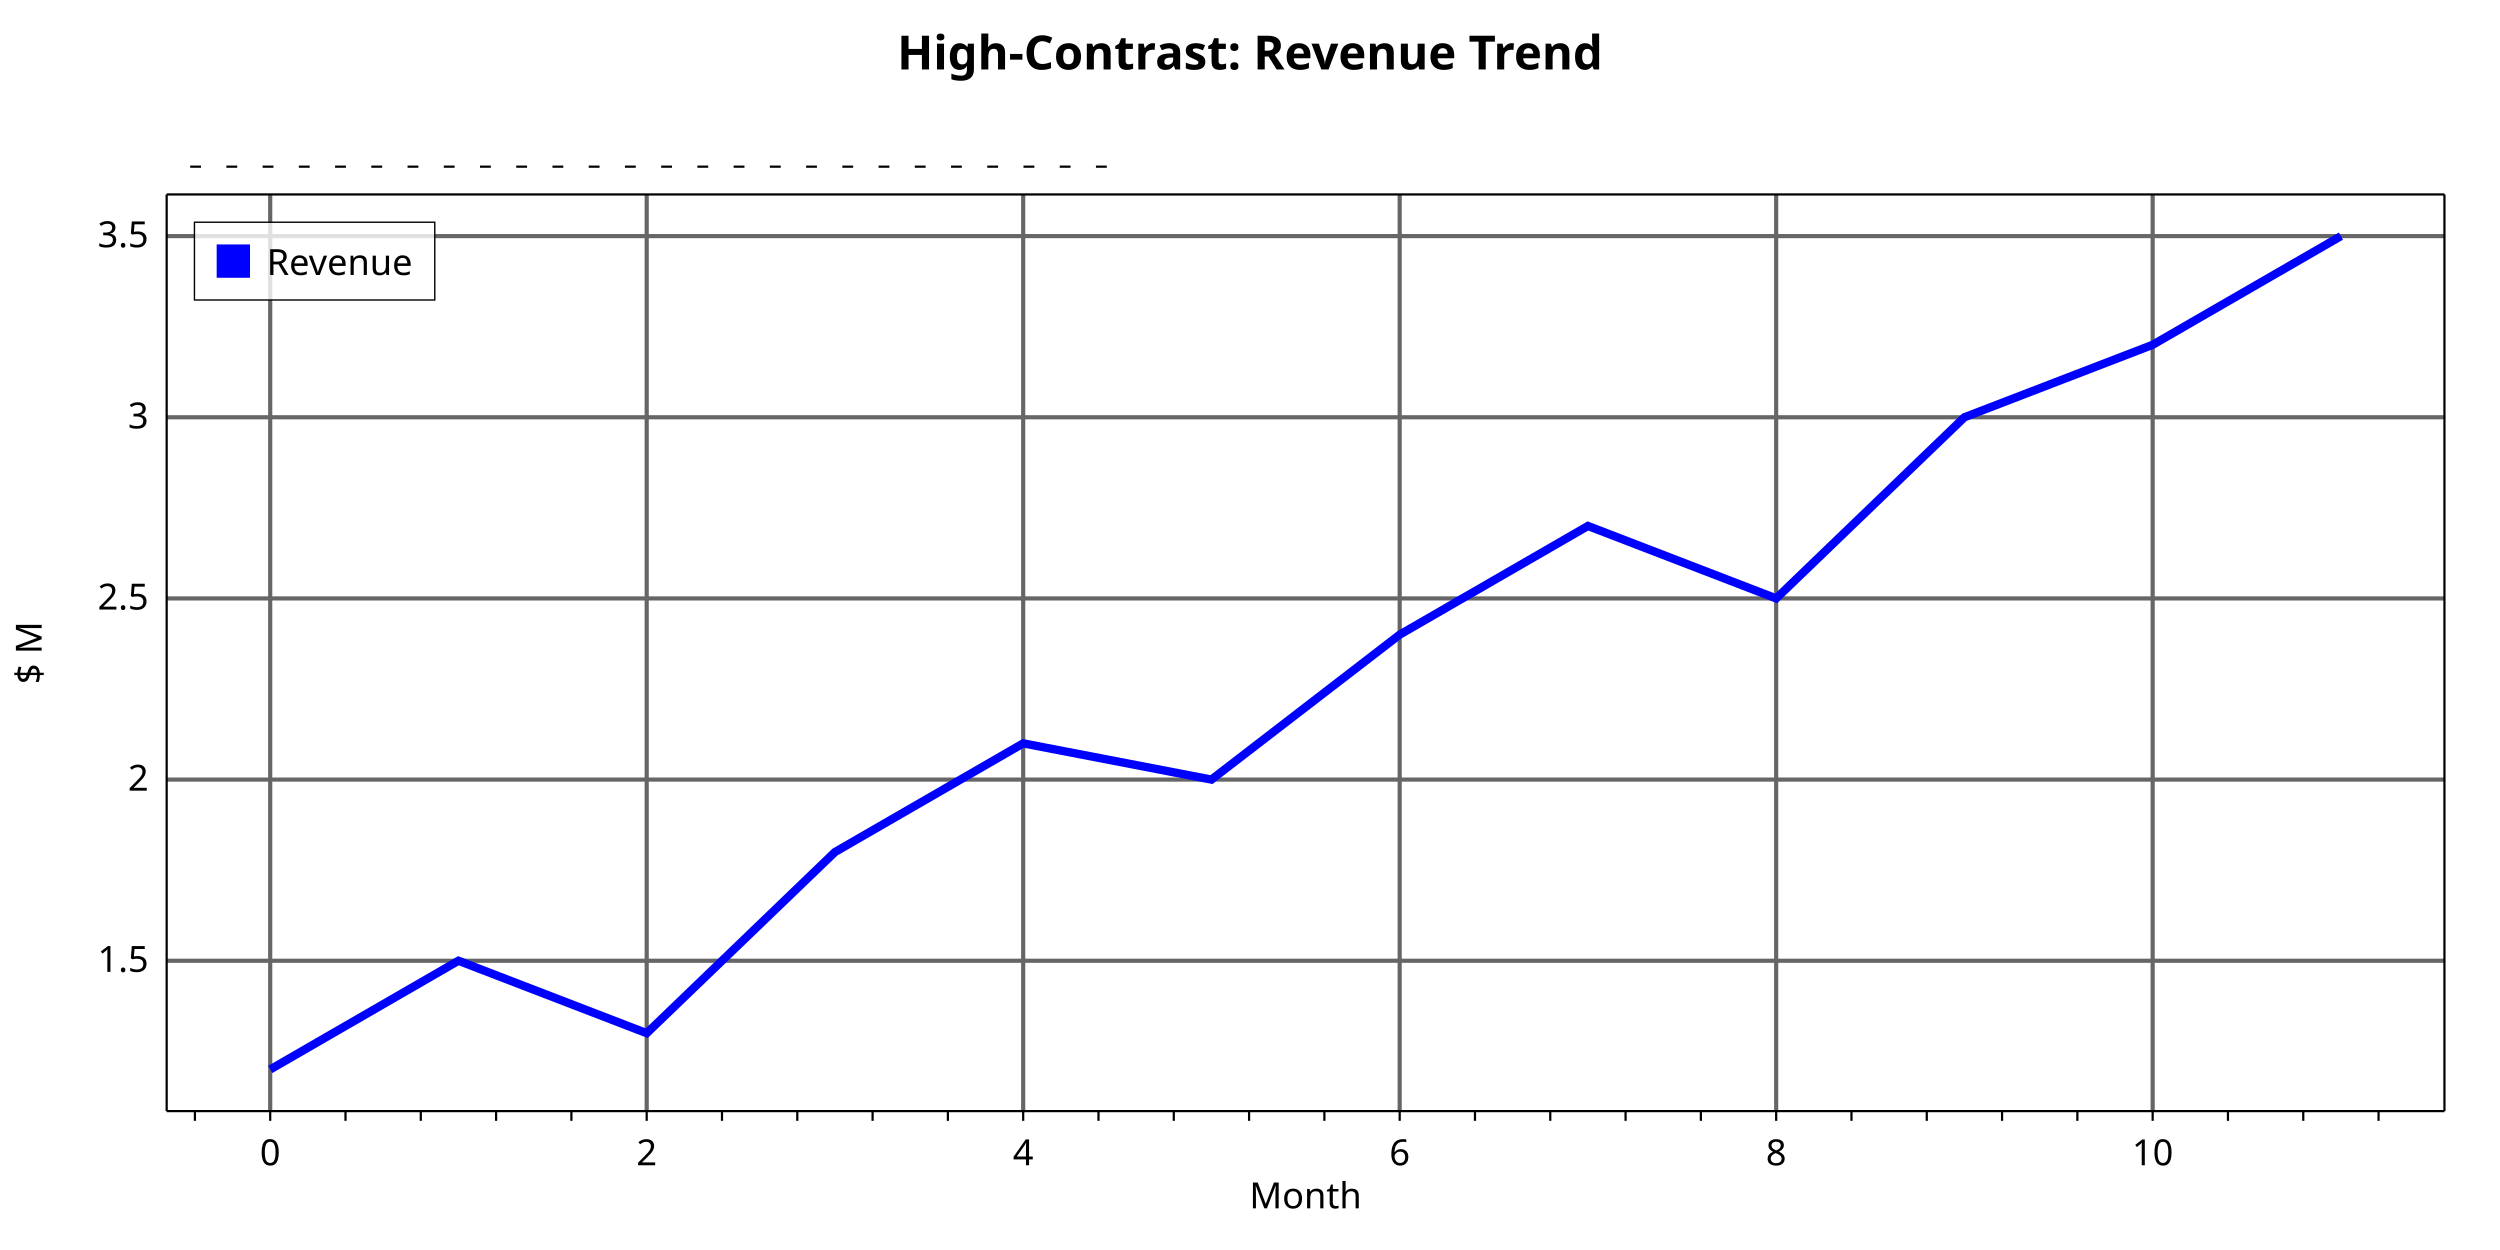
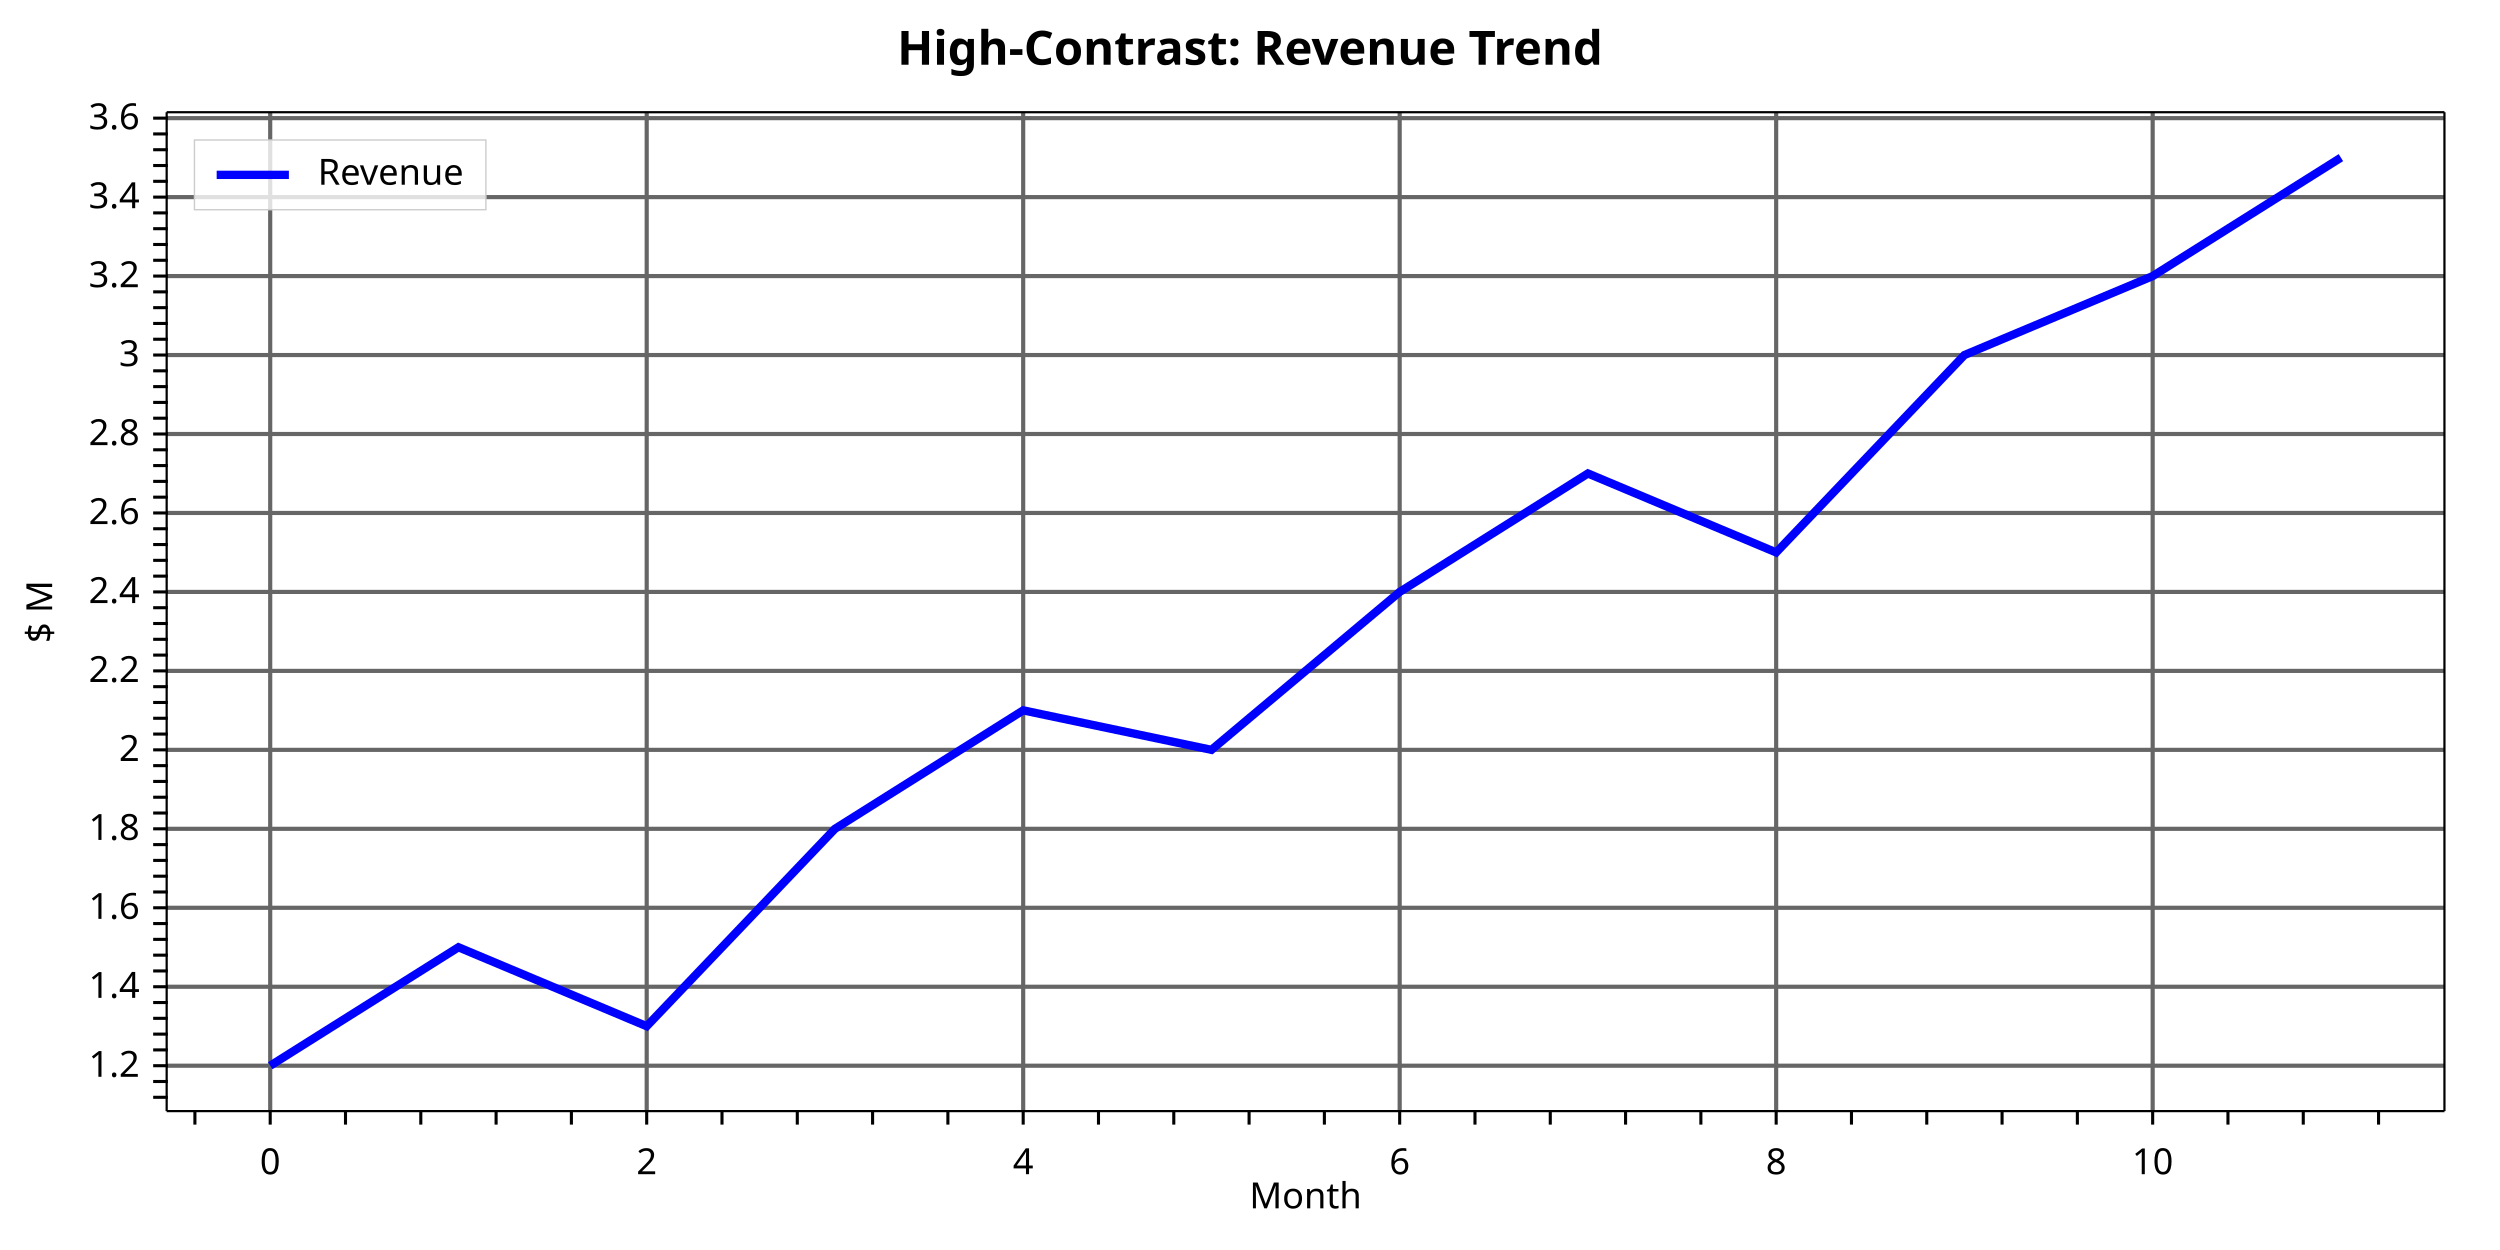
<svg xmlns="http://www.w3.org/2000/svg" viewBox="0 0 900 450" width="900" height="450" role="img" aria-labelledby="chart-title">
  <rect x="0" y="0" width="900" height="450" fill="#FFFFFF" />
-   <text x="450" y="25" font-family="sans-serif" font-size="17" text-anchor="middle" font-weight="bold" fill="#000000">High-Contrast: Revenue Trend</text>
-   <rect x="60" y="70" width="820" height="330" fill="#FFFFFF" />
-   <line x1="97.273" y1="70" x2="97.273" y2="400" stroke="#666666" stroke-width="1.5" />
-   <line x1="232.81" y1="70" x2="232.81" y2="400" stroke="#666666" stroke-width="1.5" />
-   <line x1="368.347" y1="70" x2="368.347" y2="400" stroke="#666666" stroke-width="1.5" />
-   <line x1="503.884" y1="70" x2="503.884" y2="400" stroke="#666666" stroke-width="1.5" />
-   <line x1="639.421" y1="70" x2="639.421" y2="400" stroke="#666666" stroke-width="1.5" />
-   <line x1="774.959" y1="70" x2="774.959" y2="400" stroke="#666666" stroke-width="1.5" />
-   <line x1="60" y1="345.87" x2="880" y2="345.87" stroke="#666666" stroke-width="1.5" />
-   <line x1="60" y1="280.652" x2="880" y2="280.652" stroke="#666666" stroke-width="1.5" />
-   <line x1="60" y1="215.435" x2="880" y2="215.435" stroke="#666666" stroke-width="1.5" />
-   <line x1="60" y1="150.217" x2="880" y2="150.217" stroke="#666666" stroke-width="1.5" />
-   <line x1="60" y1="85" x2="880" y2="85" stroke="#666666" stroke-width="1.5" />
-   <line x1="97.273" y1="399.6" x2="97.273" y2="403.5" stroke="#000000" stroke-width="0.8" />
-   <text x="97.273" y="419.5" font-family="sans-serif" font-size="13" text-anchor="middle" fill="#000000">0</text>
-   <line x1="232.81" y1="399.6" x2="232.81" y2="403.5" stroke="#000000" stroke-width="0.8" />
-   <text x="232.81" y="419.5" font-family="sans-serif" font-size="13" text-anchor="middle" fill="#000000">2</text>
-   <line x1="368.347" y1="399.6" x2="368.347" y2="403.5" stroke="#000000" stroke-width="0.8" />
-   <text x="368.347" y="419.5" font-family="sans-serif" font-size="13" text-anchor="middle" fill="#000000">4</text>
-   <line x1="503.884" y1="399.6" x2="503.884" y2="403.5" stroke="#000000" stroke-width="0.8" />
-   <text x="503.884" y="419.5" font-family="sans-serif" font-size="13" text-anchor="middle" fill="#000000">6</text>
-   <line x1="639.421" y1="399.6" x2="639.421" y2="403.5" stroke="#000000" stroke-width="0.8" />
-   <text x="639.421" y="419.5" font-family="sans-serif" font-size="13" text-anchor="middle" fill="#000000">8</text>
-   <line x1="774.959" y1="399.6" x2="774.959" y2="403.5" stroke="#000000" stroke-width="0.8" />
-   <text x="774.959" y="419.5" font-family="sans-serif" font-size="13" text-anchor="middle" fill="#000000">10</text>
-   <line x1="70.165" y1="399.6" x2="70.165" y2="403.5" stroke="#000000" stroke-width="0.8" />
-   <line x1="124.38" y1="399.6" x2="124.38" y2="403.5" stroke="#000000" stroke-width="0.8" />
-   <line x1="151.488" y1="399.6" x2="151.488" y2="403.5" stroke="#000000" stroke-width="0.8" />
-   <line x1="178.595" y1="399.6" x2="178.595" y2="403.5" stroke="#000000" stroke-width="0.8" />
-   <line x1="205.702" y1="399.6" x2="205.702" y2="403.5" stroke="#000000" stroke-width="0.8" />
-   <line x1="259.917" y1="399.6" x2="259.917" y2="403.5" stroke="#000000" stroke-width="0.8" />
-   <line x1="287.025" y1="399.6" x2="287.025" y2="403.5" stroke="#000000" stroke-width="0.8" />
-   <line x1="314.132" y1="399.6" x2="314.132" y2="403.5" stroke="#000000" stroke-width="0.8" />
-   <line x1="341.24" y1="399.6" x2="341.24" y2="403.5" stroke="#000000" stroke-width="0.8" />
-   <line x1="395.455" y1="399.6" x2="395.455" y2="403.5" stroke="#000000" stroke-width="0.8" />
-   <line x1="422.562" y1="399.6" x2="422.562" y2="403.5" stroke="#000000" stroke-width="0.8" />
-   <line x1="449.669" y1="399.6" x2="449.669" y2="403.5" stroke="#000000" stroke-width="0.8" />
-   <line x1="476.777" y1="399.6" x2="476.777" y2="403.5" stroke="#000000" stroke-width="0.8" />
-   <line x1="530.992" y1="399.6" x2="530.992" y2="403.5" stroke="#000000" stroke-width="0.8" />
-   <line x1="558.099" y1="399.6" x2="558.099" y2="403.5" stroke="#000000" stroke-width="0.8" />
-   <line x1="585.207" y1="399.6" x2="585.207" y2="403.5" stroke="#000000" stroke-width="0.8" />
-   <line x1="612.314" y1="399.6" x2="612.314" y2="403.5" stroke="#000000" stroke-width="0.8" />
-   <line x1="666.529" y1="399.6" x2="666.529" y2="403.5" stroke="#000000" stroke-width="0.8" />
-   <line x1="693.636" y1="399.6" x2="693.636" y2="403.5" stroke="#000000" stroke-width="0.8" />
-   <line x1="720.744" y1="399.6" x2="720.744" y2="403.5" stroke="#000000" stroke-width="0.8" />
-   <line x1="747.851" y1="399.6" x2="747.851" y2="403.5" stroke="#000000" stroke-width="0.8" />
-   <line x1="802.066" y1="399.6" x2="802.066" y2="403.5" stroke="#000000" stroke-width="0.8" />
-   <line x1="829.174" y1="399.6" x2="829.174" y2="403.5" stroke="#000000" stroke-width="0.8" />
-   <line x1="856.281" y1="399.6" x2="856.281" y2="403.5" stroke="#000000" stroke-width="0.8" />
-   <line x1="342.37" y1="60" x2="346.27" y2="60" stroke="#000000" stroke-width="0.8" />
-   <text x="53.5" y="349.87" font-family="sans-serif" font-size="13" text-anchor="end" fill="#000000">1.5</text>
-   <line x1="277.152" y1="60" x2="281.052" y2="60" stroke="#000000" stroke-width="0.8" />
-   <text x="53.5" y="284.652" font-family="sans-serif" font-size="13" text-anchor="end" fill="#000000">2</text>
-   <line x1="211.935" y1="60" x2="215.835" y2="60" stroke="#000000" stroke-width="0.8" />
-   <text x="53.5" y="219.435" font-family="sans-serif" font-size="13" text-anchor="end" fill="#000000">2.5</text>
-   <line x1="146.717" y1="60" x2="150.617" y2="60" stroke="#000000" stroke-width="0.8" />
-   <text x="53.5" y="154.217" font-family="sans-serif" font-size="13" text-anchor="end" fill="#000000">3</text>
-   <line x1="81.5" y1="60" x2="85.4" y2="60" stroke="#000000" stroke-width="0.8" />
-   <text x="53.5" y="89" font-family="sans-serif" font-size="13" text-anchor="end" fill="#000000">3.5</text>
-   <line x1="394.543" y1="60" x2="398.443" y2="60" stroke="#000000" stroke-width="0.8" />
-   <line x1="381.5" y1="60" x2="385.4" y2="60" stroke="#000000" stroke-width="0.8" />
-   <line x1="368.457" y1="60" x2="372.357" y2="60" stroke="#000000" stroke-width="0.8" />
-   <line x1="355.413" y1="60" x2="359.313" y2="60" stroke="#000000" stroke-width="0.8" />
-   <line x1="329.326" y1="60" x2="333.226" y2="60" stroke="#000000" stroke-width="0.8" />
-   <line x1="316.283" y1="60" x2="320.183" y2="60" stroke="#000000" stroke-width="0.8" />
-   <line x1="303.239" y1="60" x2="307.139" y2="60" stroke="#000000" stroke-width="0.8" />
-   <line x1="290.196" y1="60" x2="294.096" y2="60" stroke="#000000" stroke-width="0.8" />
-   <line x1="264.109" y1="60" x2="268.009" y2="60" stroke="#000000" stroke-width="0.8" />
-   <line x1="251.065" y1="60" x2="254.965" y2="60" stroke="#000000" stroke-width="0.8" />
-   <line x1="238.022" y1="60" x2="241.922" y2="60" stroke="#000000" stroke-width="0.8" />
-   <line x1="224.978" y1="60" x2="228.878" y2="60" stroke="#000000" stroke-width="0.8" />
-   <line x1="198.891" y1="60" x2="202.791" y2="60" stroke="#000000" stroke-width="0.8" />
-   <line x1="185.848" y1="60" x2="189.748" y2="60" stroke="#000000" stroke-width="0.8" />
-   <line x1="172.804" y1="60" x2="176.704" y2="60" stroke="#000000" stroke-width="0.8" />
-   <line x1="159.761" y1="60" x2="163.661" y2="60" stroke="#000000" stroke-width="0.8" />
-   <line x1="133.674" y1="60" x2="137.574" y2="60" stroke="#000000" stroke-width="0.8" />
-   <line x1="120.63" y1="60" x2="124.53" y2="60" stroke="#000000" stroke-width="0.8" />
-   <line x1="107.587" y1="60" x2="111.487" y2="60" stroke="#000000" stroke-width="0.8" />
-   <line x1="94.543" y1="60" x2="98.443" y2="60" stroke="#000000" stroke-width="0.8" />
-   <line x1="68.457" y1="60" x2="72.357" y2="60" stroke="#000000" stroke-width="0.8" />
+   <text x="450" y="23.3" font-family="sans-serif" font-size="17" text-anchor="middle" font-weight="bold" fill="#000000">High-Contrast: Revenue Trend</text>
+   <rect x="60" y="40.4" width="820" height="359.6" fill="#FFFFFF" />
+   <line x1="97.273" y1="40.4" x2="97.273" y2="400" stroke="#666666" stroke-width="1.5" />
+   <line x1="232.81" y1="40.4" x2="232.81" y2="400" stroke="#666666" stroke-width="1.5" />
+   <line x1="368.347" y1="40.4" x2="368.347" y2="400" stroke="#666666" stroke-width="1.5" />
+   <line x1="503.884" y1="40.4" x2="503.884" y2="400" stroke="#666666" stroke-width="1.5" />
+   <line x1="639.421" y1="40.4" x2="639.421" y2="400" stroke="#666666" stroke-width="1.5" />
+   <line x1="774.959" y1="40.4" x2="774.959" y2="400" stroke="#666666" stroke-width="1.5" />
+   <line x1="60" y1="383.655" x2="880" y2="383.655" stroke="#666666" stroke-width="1.5" />
+   <line x1="60" y1="355.228" x2="880" y2="355.228" stroke="#666666" stroke-width="1.5" />
+   <line x1="60" y1="326.801" x2="880" y2="326.801" stroke="#666666" stroke-width="1.5" />
+   <line x1="60" y1="298.374" x2="880" y2="298.374" stroke="#666666" stroke-width="1.5" />
+   <line x1="60" y1="269.947" x2="880" y2="269.947" stroke="#666666" stroke-width="1.5" />
+   <line x1="60" y1="241.52" x2="880" y2="241.52" stroke="#666666" stroke-width="1.5" />
+   <line x1="60" y1="213.093" x2="880" y2="213.093" stroke="#666666" stroke-width="1.5" />
+   <line x1="60" y1="184.666" x2="880" y2="184.666" stroke="#666666" stroke-width="1.5" />
+   <line x1="60" y1="156.24" x2="880" y2="156.24" stroke="#666666" stroke-width="1.5" />
+   <line x1="60" y1="127.813" x2="880" y2="127.813" stroke="#666666" stroke-width="1.5" />
+   <line x1="60" y1="99.386" x2="880" y2="99.386" stroke="#666666" stroke-width="1.5" />
+   <line x1="60" y1="70.959" x2="880" y2="70.959" stroke="#666666" stroke-width="1.5" />
+   <line x1="60" y1="42.532" x2="880" y2="42.532" stroke="#666666" stroke-width="1.5" />
+   <line x1="97.273" y1="399.6" x2="97.273" y2="404.861" stroke="#000000" stroke-width="1.111" />
+   <text x="97.273" y="422.722" font-family="sans-serif" font-size="13" text-anchor="middle" fill="#000000">0</text>
+   <line x1="232.81" y1="399.6" x2="232.81" y2="404.861" stroke="#000000" stroke-width="1.111" />
+   <text x="232.81" y="422.722" font-family="sans-serif" font-size="13" text-anchor="middle" fill="#000000">2</text>
+   <line x1="368.347" y1="399.6" x2="368.347" y2="404.861" stroke="#000000" stroke-width="1.111" />
+   <text x="368.347" y="422.722" font-family="sans-serif" font-size="13" text-anchor="middle" fill="#000000">4</text>
+   <line x1="503.884" y1="399.6" x2="503.884" y2="404.861" stroke="#000000" stroke-width="1.111" />
+   <text x="503.884" y="422.722" font-family="sans-serif" font-size="13" text-anchor="middle" fill="#000000">6</text>
+   <line x1="639.421" y1="399.6" x2="639.421" y2="404.861" stroke="#000000" stroke-width="1.111" />
+   <text x="639.421" y="422.722" font-family="sans-serif" font-size="13" text-anchor="middle" fill="#000000">8</text>
+   <line x1="774.959" y1="399.6" x2="774.959" y2="404.861" stroke="#000000" stroke-width="1.111" />
+   <text x="774.959" y="422.722" font-family="sans-serif" font-size="13" text-anchor="middle" fill="#000000">10</text>
+   <line x1="70.165" y1="399.6" x2="70.165" y2="404.861" stroke="#000000" stroke-width="1.111" />
+   <line x1="124.38" y1="399.6" x2="124.38" y2="404.861" stroke="#000000" stroke-width="1.111" />
+   <line x1="151.488" y1="399.6" x2="151.488" y2="404.861" stroke="#000000" stroke-width="1.111" />
+   <line x1="178.595" y1="399.6" x2="178.595" y2="404.861" stroke="#000000" stroke-width="1.111" />
+   <line x1="205.702" y1="399.6" x2="205.702" y2="404.861" stroke="#000000" stroke-width="1.111" />
+   <line x1="259.917" y1="399.6" x2="259.917" y2="404.861" stroke="#000000" stroke-width="1.111" />
+   <line x1="287.025" y1="399.6" x2="287.025" y2="404.861" stroke="#000000" stroke-width="1.111" />
+   <line x1="314.132" y1="399.6" x2="314.132" y2="404.861" stroke="#000000" stroke-width="1.111" />
+   <line x1="341.24" y1="399.6" x2="341.24" y2="404.861" stroke="#000000" stroke-width="1.111" />
+   <line x1="395.455" y1="399.6" x2="395.455" y2="404.861" stroke="#000000" stroke-width="1.111" />
+   <line x1="422.562" y1="399.6" x2="422.562" y2="404.861" stroke="#000000" stroke-width="1.111" />
+   <line x1="449.669" y1="399.6" x2="449.669" y2="404.861" stroke="#000000" stroke-width="1.111" />
+   <line x1="476.777" y1="399.6" x2="476.777" y2="404.861" stroke="#000000" stroke-width="1.111" />
+   <line x1="530.992" y1="399.6" x2="530.992" y2="404.861" stroke="#000000" stroke-width="1.111" />
+   <line x1="558.099" y1="399.6" x2="558.099" y2="404.861" stroke="#000000" stroke-width="1.111" />
+   <line x1="585.207" y1="399.6" x2="585.207" y2="404.861" stroke="#000000" stroke-width="1.111" />
+   <line x1="612.314" y1="399.6" x2="612.314" y2="404.861" stroke="#000000" stroke-width="1.111" />
+   <line x1="666.529" y1="399.6" x2="666.529" y2="404.861" stroke="#000000" stroke-width="1.111" />
+   <line x1="693.636" y1="399.6" x2="693.636" y2="404.861" stroke="#000000" stroke-width="1.111" />
+   <line x1="720.744" y1="399.6" x2="720.744" y2="404.861" stroke="#000000" stroke-width="1.111" />
+   <line x1="747.851" y1="399.6" x2="747.851" y2="404.861" stroke="#000000" stroke-width="1.111" />
+   <line x1="802.066" y1="399.6" x2="802.066" y2="404.861" stroke="#000000" stroke-width="1.111" />
+   <line x1="829.174" y1="399.6" x2="829.174" y2="404.861" stroke="#000000" stroke-width="1.111" />
+   <line x1="856.281" y1="399.6" x2="856.281" y2="404.861" stroke="#000000" stroke-width="1.111" />
+   <line x1="55.139" y1="383.655" x2="60.4" y2="383.655" stroke="#000000" stroke-width="1.111" />
+   <text x="50.278" y="387.655" font-family="sans-serif" font-size="13" text-anchor="end" fill="#000000">1.2</text>
+   <line x1="55.139" y1="355.228" x2="60.4" y2="355.228" stroke="#000000" stroke-width="1.111" />
+   <text x="50.278" y="359.228" font-family="sans-serif" font-size="13" text-anchor="end" fill="#000000">1.4</text>
+   <line x1="55.139" y1="326.801" x2="60.4" y2="326.801" stroke="#000000" stroke-width="1.111" />
+   <text x="50.278" y="330.801" font-family="sans-serif" font-size="13" text-anchor="end" fill="#000000">1.6</text>
+   <line x1="55.139" y1="298.374" x2="60.4" y2="298.374" stroke="#000000" stroke-width="1.111" />
+   <text x="50.278" y="302.374" font-family="sans-serif" font-size="13" text-anchor="end" fill="#000000">1.8</text>
+   <line x1="55.139" y1="269.947" x2="60.4" y2="269.947" stroke="#000000" stroke-width="1.111" />
+   <text x="50.278" y="273.947" font-family="sans-serif" font-size="13" text-anchor="end" fill="#000000">2</text>
+   <line x1="55.139" y1="241.52" x2="60.4" y2="241.52" stroke="#000000" stroke-width="1.111" />
+   <text x="50.278" y="245.52" font-family="sans-serif" font-size="13" text-anchor="end" fill="#000000">2.2</text>
+   <line x1="55.139" y1="213.093" x2="60.4" y2="213.093" stroke="#000000" stroke-width="1.111" />
+   <text x="50.278" y="217.093" font-family="sans-serif" font-size="13" text-anchor="end" fill="#000000">2.4</text>
+   <line x1="55.139" y1="184.666" x2="60.4" y2="184.666" stroke="#000000" stroke-width="1.111" />
+   <text x="50.278" y="188.666" font-family="sans-serif" font-size="13" text-anchor="end" fill="#000000">2.6</text>
+   <line x1="55.139" y1="156.24" x2="60.4" y2="156.24" stroke="#000000" stroke-width="1.111" />
+   <text x="50.278" y="160.24" font-family="sans-serif" font-size="13" text-anchor="end" fill="#000000">2.8</text>
+   <line x1="55.139" y1="127.813" x2="60.4" y2="127.813" stroke="#000000" stroke-width="1.111" />
+   <text x="50.278" y="131.813" font-family="sans-serif" font-size="13" text-anchor="end" fill="#000000">3</text>
+   <line x1="55.139" y1="99.386" x2="60.4" y2="99.386" stroke="#000000" stroke-width="1.111" />
+   <text x="50.278" y="103.386" font-family="sans-serif" font-size="13" text-anchor="end" fill="#000000">3.2</text>
+   <line x1="55.139" y1="70.959" x2="60.4" y2="70.959" stroke="#000000" stroke-width="1.111" />
+   <text x="50.278" y="74.959" font-family="sans-serif" font-size="13" text-anchor="end" fill="#000000">3.4</text>
+   <line x1="55.139" y1="42.532" x2="60.4" y2="42.532" stroke="#000000" stroke-width="1.111" />
+   <text x="50.278" y="46.532" font-family="sans-serif" font-size="13" text-anchor="end" fill="#000000">3.6</text>
+   <line x1="55.139" y1="395.025" x2="60.4" y2="395.025" stroke="#000000" stroke-width="1.111" />
+   <line x1="55.139" y1="389.34" x2="60.4" y2="389.34" stroke="#000000" stroke-width="1.111" />
+   <line x1="55.139" y1="377.969" x2="60.4" y2="377.969" stroke="#000000" stroke-width="1.111" />
+   <line x1="55.139" y1="372.284" x2="60.4" y2="372.284" stroke="#000000" stroke-width="1.111" />
+   <line x1="55.139" y1="366.598" x2="60.4" y2="366.598" stroke="#000000" stroke-width="1.111" />
+   <line x1="55.139" y1="360.913" x2="60.4" y2="360.913" stroke="#000000" stroke-width="1.111" />
+   <line x1="55.139" y1="349.542" x2="60.4" y2="349.542" stroke="#000000" stroke-width="1.111" />
+   <line x1="55.139" y1="343.857" x2="60.4" y2="343.857" stroke="#000000" stroke-width="1.111" />
+   <line x1="55.139" y1="338.172" x2="60.4" y2="338.172" stroke="#000000" stroke-width="1.111" />
+   <line x1="55.139" y1="332.486" x2="60.4" y2="332.486" stroke="#000000" stroke-width="1.111" />
+   <line x1="55.139" y1="321.115" x2="60.4" y2="321.115" stroke="#000000" stroke-width="1.111" />
+   <line x1="55.139" y1="315.43" x2="60.4" y2="315.43" stroke="#000000" stroke-width="1.111" />
+   <line x1="55.139" y1="309.745" x2="60.4" y2="309.745" stroke="#000000" stroke-width="1.111" />
+   <line x1="55.139" y1="304.059" x2="60.4" y2="304.059" stroke="#000000" stroke-width="1.111" />
+   <line x1="55.139" y1="292.689" x2="60.4" y2="292.689" stroke="#000000" stroke-width="1.111" />
+   <line x1="55.139" y1="287.003" x2="60.4" y2="287.003" stroke="#000000" stroke-width="1.111" />
+   <line x1="55.139" y1="281.318" x2="60.4" y2="281.318" stroke="#000000" stroke-width="1.111" />
+   <line x1="55.139" y1="275.632" x2="60.4" y2="275.632" stroke="#000000" stroke-width="1.111" />
+   <line x1="55.139" y1="264.262" x2="60.4" y2="264.262" stroke="#000000" stroke-width="1.111" />
+   <line x1="55.139" y1="258.576" x2="60.4" y2="258.576" stroke="#000000" stroke-width="1.111" />
+   <line x1="55.139" y1="252.891" x2="60.4" y2="252.891" stroke="#000000" stroke-width="1.111" />
+   <line x1="55.139" y1="247.206" x2="60.4" y2="247.206" stroke="#000000" stroke-width="1.111" />
+   <line x1="55.139" y1="235.835" x2="60.4" y2="235.835" stroke="#000000" stroke-width="1.111" />
+   <line x1="55.139" y1="230.149" x2="60.4" y2="230.149" stroke="#000000" stroke-width="1.111" />
+   <line x1="55.139" y1="224.464" x2="60.4" y2="224.464" stroke="#000000" stroke-width="1.111" />
+   <line x1="55.139" y1="218.779" x2="60.4" y2="218.779" stroke="#000000" stroke-width="1.111" />
+   <line x1="55.139" y1="207.408" x2="60.4" y2="207.408" stroke="#000000" stroke-width="1.111" />
+   <line x1="55.139" y1="201.723" x2="60.4" y2="201.723" stroke="#000000" stroke-width="1.111" />
+   <line x1="55.139" y1="196.037" x2="60.4" y2="196.037" stroke="#000000" stroke-width="1.111" />
+   <line x1="55.139" y1="190.352" x2="60.4" y2="190.352" stroke="#000000" stroke-width="1.111" />
+   <line x1="55.139" y1="178.981" x2="60.4" y2="178.981" stroke="#000000" stroke-width="1.111" />
+   <line x1="55.139" y1="173.296" x2="60.4" y2="173.296" stroke="#000000" stroke-width="1.111" />
+   <line x1="55.139" y1="167.61" x2="60.4" y2="167.61" stroke="#000000" stroke-width="1.111" />
+   <line x1="55.139" y1="161.925" x2="60.4" y2="161.925" stroke="#000000" stroke-width="1.111" />
+   <line x1="55.139" y1="150.554" x2="60.4" y2="150.554" stroke="#000000" stroke-width="1.111" />
+   <line x1="55.139" y1="144.869" x2="60.4" y2="144.869" stroke="#000000" stroke-width="1.111" />
+   <line x1="55.139" y1="139.183" x2="60.4" y2="139.183" stroke="#000000" stroke-width="1.111" />
+   <line x1="55.139" y1="133.498" x2="60.4" y2="133.498" stroke="#000000" stroke-width="1.111" />
+   <line x1="55.139" y1="122.127" x2="60.4" y2="122.127" stroke="#000000" stroke-width="1.111" />
+   <line x1="55.139" y1="116.442" x2="60.4" y2="116.442" stroke="#000000" stroke-width="1.111" />
+   <line x1="55.139" y1="110.757" x2="60.4" y2="110.757" stroke="#000000" stroke-width="1.111" />
+   <line x1="55.139" y1="105.071" x2="60.4" y2="105.071" stroke="#000000" stroke-width="1.111" />
+   <line x1="55.139" y1="93.7" x2="60.4" y2="93.7" stroke="#000000" stroke-width="1.111" />
+   <line x1="55.139" y1="88.015" x2="60.4" y2="88.015" stroke="#000000" stroke-width="1.111" />
+   <line x1="55.139" y1="82.33" x2="60.4" y2="82.33" stroke="#000000" stroke-width="1.111" />
+   <line x1="55.139" y1="76.644" x2="60.4" y2="76.644" stroke="#000000" stroke-width="1.111" />
+   <line x1="55.139" y1="65.274" x2="60.4" y2="65.274" stroke="#000000" stroke-width="1.111" />
+   <line x1="55.139" y1="59.588" x2="60.4" y2="59.588" stroke="#000000" stroke-width="1.111" />
+   <line x1="55.139" y1="53.903" x2="60.4" y2="53.903" stroke="#000000" stroke-width="1.111" />
+   <line x1="55.139" y1="48.217" x2="60.4" y2="48.217" stroke="#000000" stroke-width="1.111" />
  <g class="series" aria-label="Revenue">
-     <polyline points="97.273,385 165.041,345.87 232.81,371.957 300.579,306.739 368.347,267.609 436.116,280.652 503.884,228.478 571.653,189.348 639.421,215.435 707.19,150.217 774.959,124.13 842.727,85" fill="none" stroke="#0000FF" stroke-width="3" />
+     <polyline points="97.273,383.655 165.041,341.014 232.81,369.441 300.579,298.374 368.347,255.734 436.116,269.947 503.884,213.093 571.653,170.453 639.421,198.88 707.19,127.813 774.959,99.386 842.727,56.745" fill="none" stroke="#0000FF" stroke-width="3" />
  </g>
  <g class="spine">
    <line x1="60" y1="400" x2="880" y2="400" stroke="#000000" stroke-width="0.8" />
  </g>
  <g class="spine">
-     <line x1="60" y1="70" x2="880" y2="70" stroke="#000000" stroke-width="0.8" />
+     <line x1="60" y1="40.4" x2="880" y2="40.4" stroke="#000000" stroke-width="0.8" />
  </g>
  <g class="spine">
-     <line x1="60" y1="70" x2="60" y2="400" stroke="#000000" stroke-width="0.8" />
+     <line x1="60" y1="40.4" x2="60" y2="400" stroke="#000000" stroke-width="0.8" />
  </g>
  <g class="spine">
-     <line x1="880" y1="70" x2="880" y2="400" stroke="#000000" stroke-width="0.8" />
+     <line x1="880" y1="40.4" x2="880" y2="400" stroke="#000000" stroke-width="0.8" />
  </g>
-   <rect x="70" y="80" width="86.52" height="28" fill="#FFFFFF" fill-opacity="0.8" stroke="#000000" stroke-width="0.5" />
+   <rect x="70" y="50.4" width="104.92" height="25.1" fill="#FFFFFF" fill-opacity="0.8" stroke="#CCCCCC" stroke-width="0.5" />
  <g class="legend" aria-label="Chart legend">
-     <rect x="78" y="88" width="12" height="12" fill="#0000FF" />
-     <text x="96" y="99" font-family="sans-serif" font-size="13" text-anchor="start" fill="#000000">Revenue</text>
+     <line x1="78" y1="62.95" x2="104" y2="62.95" stroke="#0000FF" stroke-width="3" />
+     <text x="114.4" y="66.5" font-family="sans-serif" font-size="13" text-anchor="start" fill="#000000">Revenue</text>
  </g>
  <text x="470" y="435" font-family="sans-serif" font-size="13" text-anchor="middle" fill="#000000">Month</text>
-   <text x="15" y="235" font-family="sans-serif" font-size="13" text-anchor="middle" transform="rotate(-90,15,235)" fill="#000000">$ M</text>
+   <text x="18.778" y="220.2" font-family="sans-serif" font-size="13" text-anchor="middle" transform="rotate(-90,18.77778,220.2)" fill="#000000">$ M</text>
</svg>
